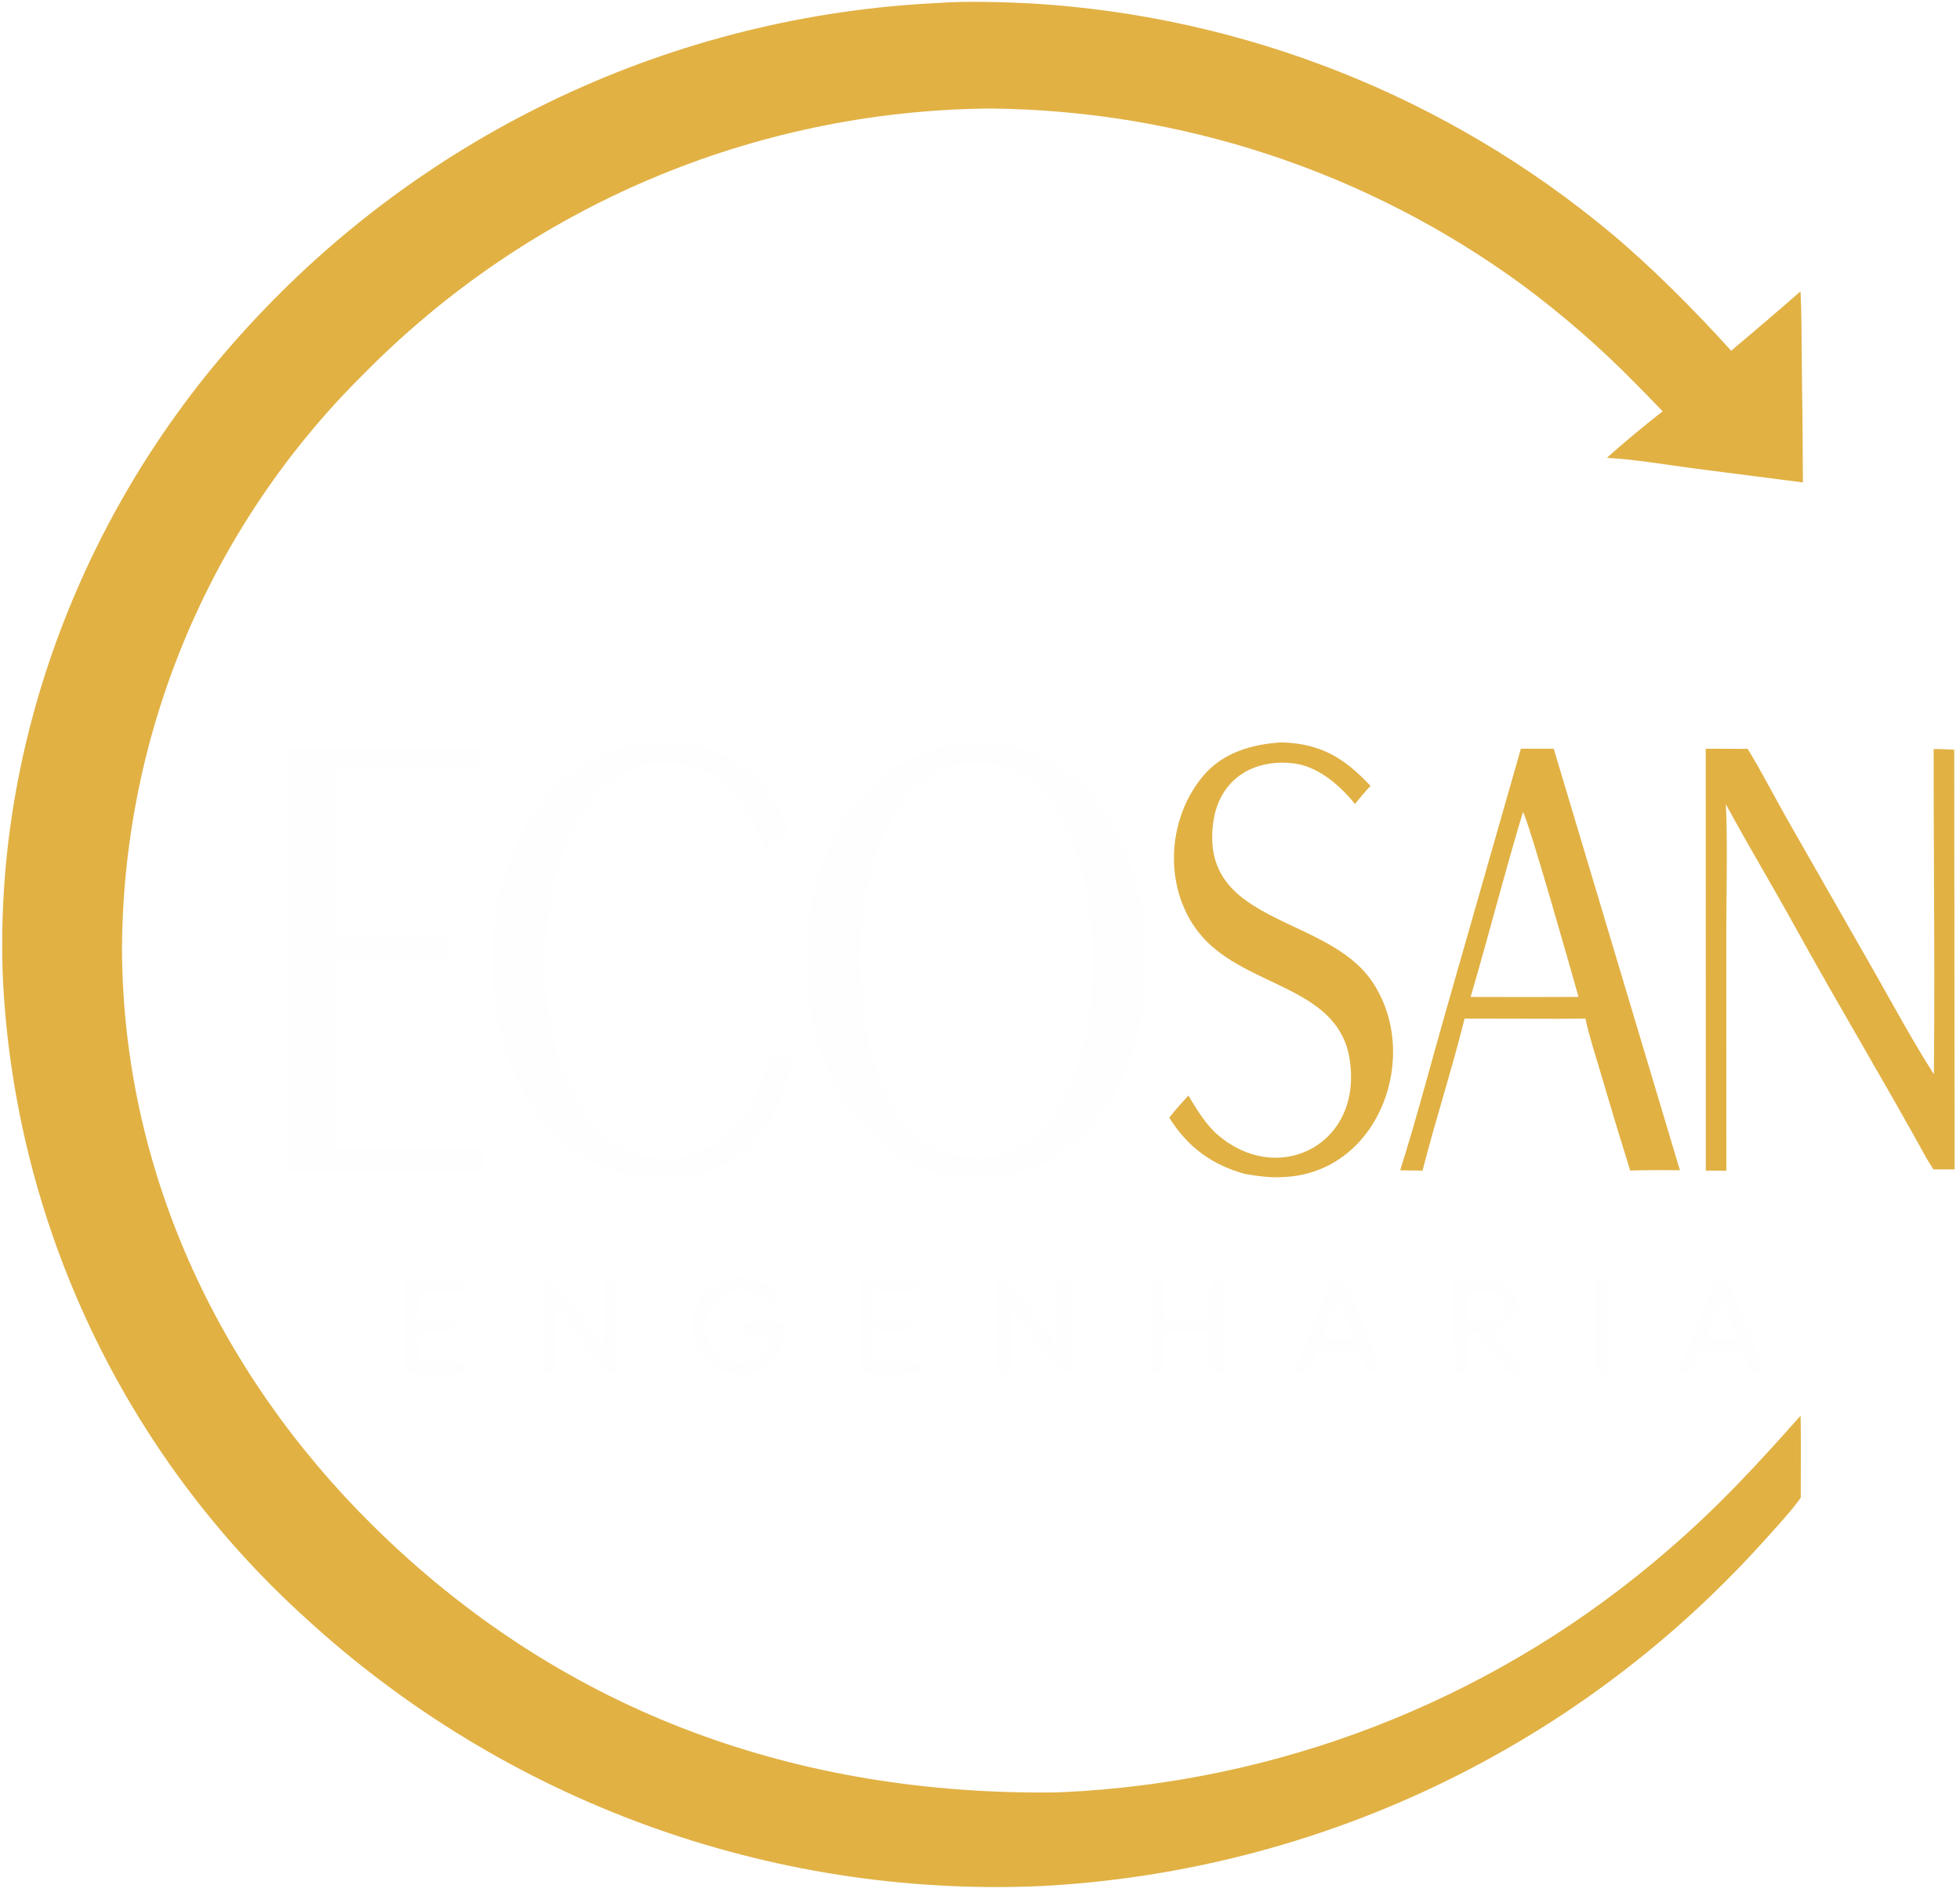
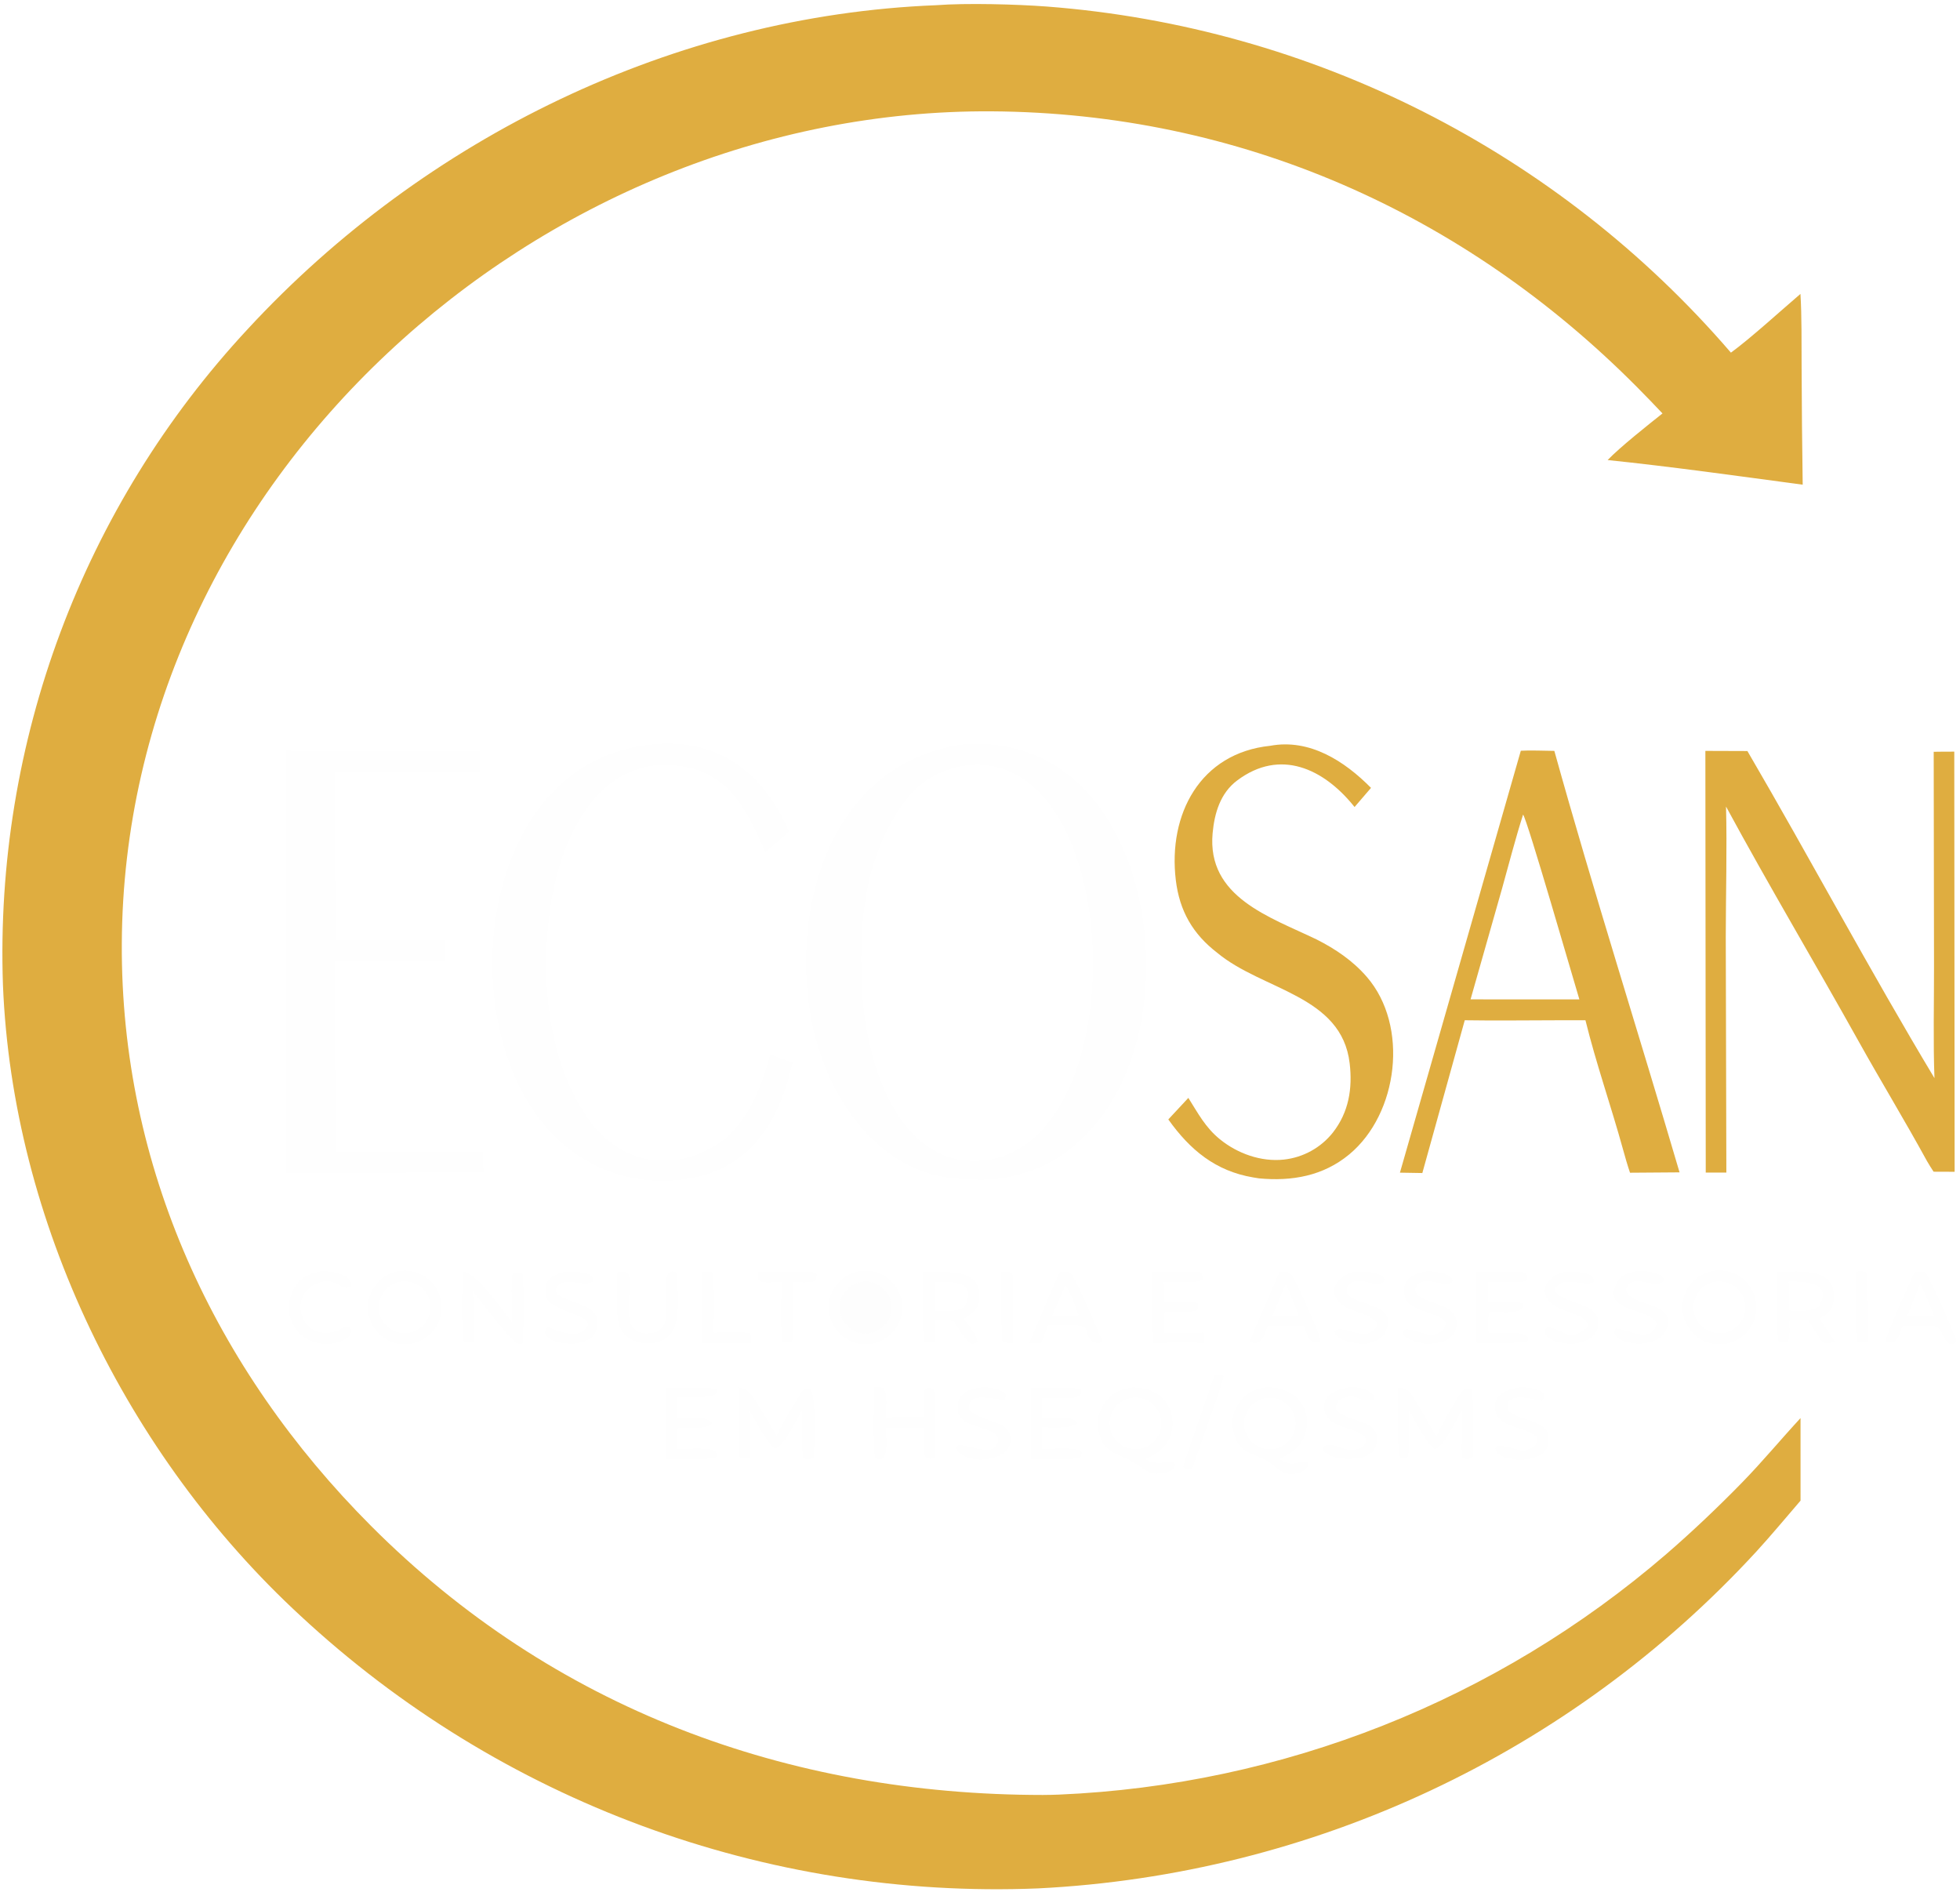
<svg xmlns="http://www.w3.org/2000/svg" width="860" height="830" viewBox="0 0 860 830">
-   <clipPath id="cl_5">
+   <clipPath id="cl_3">
    <rect width="860" height="830" />
  </clipPath>
-   <g clip-path="url(#cl_5)">
-     <path fill="#E1B144" transform="translate(-83 -101)" d="M535.708 102.517C524.706 101.93 506.188 101.365 495.157 102.282C379.01 107.67 269.749 158.931 191.367 244.811C120.461 321.874 79.876 425.912 84.289 530.904C89.715 637.919 137.291 738.433 216.614 810.471C304.279 891.132 420.437 933.595 539.455 928.49C659.891 922.278 773.036 868.886 854.397 779.871C858.886 774.977 869.821 763.063 873.133 758.064C873.124 754.071 873.138 750.006 873.153 745.922C873.181 737.93 873.21 729.859 873.06 722.087C853.414 744.203 836.828 762.24 814.204 781.668C742.359 843.721 652.23 880.639 557.498 886.817L556.531 886.874C551.685 887.159 546.251 887.478 541.509 887.432C428.568 887.695 327.808 850.502 246.696 770.417C178.249 702.837 136.691 613.516 136.529 516.576C137.189 421.964 175.361 331.48 242.667 264.985C315.099 191.448 413.717 149.605 516.931 148.615C601.159 149.237 683.058 176.329 751.041 226.06C768.763 239.205 785.425 253.723 800.872 269.479C804.797 273.434 808.683 277.427 812.53 281.458C805.52 286.918 794.597 295.877 788.093 301.879C799.061 302.409 814.449 304.91 825.651 306.425L874.076 312.654C874.002 295.196 873.835 277.738 873.577 260.282C873.45 250.079 873.552 238.929 873.021 228.813C862.97 237.609 852.825 246.298 842.589 254.878C827.264 237.835 807.233 217.715 789.679 203.128C717.925 143.354 628.931 108.099 535.708 102.517Z" />
-     <path fill="#FEFEFE" transform="translate(-83 -101)" d="M506.803 426.669C506.764 426.673 506.725 426.678 506.687 426.682C406.548 438.725 417.019 624.808 517.124 617.493C533.051 616.942 549.231 608.89 560.846 596.338C606.833 546.637 589.936 422.585 506.803 426.669ZM560.005 494.041C566.912 530.101 561.449 601.284 516.617 608.871C484.825 611.363 469.871 585.12 464.148 557.111C457.464 524.406 458.894 484.252 477.156 455.446C484.322 444.143 493.672 438.268 506.731 435.607C541.242 433.764 554.422 464.891 560.005 494.041Z" />
-     <path fill="#E1B144" transform="translate(-83 -101)" d="M764.733 429.471L750.33 429.467L717.599 543.939C711.066 566.741 704.471 592.005 697.36 614.437L707.174 614.578C712.817 592.462 720.191 569.866 725.625 547.885L767.976 547.968L778.662 547.894C780.049 554.789 783.297 564.808 785.33 571.727C789.524 586.03 793.838 600.298 798.271 614.528C805.549 614.353 812.83 614.32 820.109 614.43L764.733 429.471ZM753.25 538.442L728.269 538.392C736.147 511.673 743.229 483.683 751.237 457.303C753.132 459.103 773.136 529.459 775.622 538.383L753.25 538.442Z" />
-     <path fill="#E1B144" transform="translate(-83 -101)" d="M849.831 429.548L831.432 429.484L831.469 614.574L840.482 614.598L840.464 509.445C840.463 504.454 840.518 499.026 840.576 493.428C840.714 479.978 840.862 465.543 840.256 453.817C850.135 472.059 860.864 489.868 870.884 508.049C889.649 542.094 909.794 575.465 928.513 609.527L931.343 614.045L940.625 614.037L940.472 429.929C940.001 429.906 939.528 429.881 939.056 429.857C936.52 429.727 933.969 429.596 931.44 429.616C931.433 447.018 931.509 464.539 931.584 482.085C931.714 512.243 931.845 542.479 931.559 572.329C922.548 558.335 913.33 541.251 905.008 526.655L867.247 460.553C861.818 450.922 855.492 438.767 849.831 429.548Z" />
-     <path fill="#FEFEFE" transform="translate(-83 -101)" d="M412.754 440.153C401.504 430.007 384.323 424.826 369.306 426.684C365.679 427.134 362.184 427.635 358.625 428.491C287.431 445.612 280.971 565.017 333.248 604.62C347.559 615.255 365.492 619.805 383.142 617.28C412.26 613.2 424.51 592.755 430.826 566.097C427.734 564.976 424.217 563.601 421.086 562.795C416.969 576.649 412.387 589.387 401.472 599.47C382.14 614.722 356.314 612.254 341.595 591.957C323.174 566.554 320.092 531.355 323.832 500.992C326.458 480.597 334.493 456.222 351.267 443.508C368.536 430.419 395.064 433.719 407.378 451.84C412.323 459.116 415.194 465.536 418.691 473.545C422.256 470.677 425.777 467.935 429.078 464.758C424.818 455.501 420.482 447.122 412.754 440.153Z" />
-     <path fill="#E1B144" transform="translate(-83 -101)" d="M645.954 426.726L645.322 426.705C632.116 427.487 619.435 431.254 610.848 441.505C592.985 462.832 593.572 497.491 614.662 516.105C636.412 535.302 673.302 535.841 675.624 569.496C678.653 604.261 643.035 621.202 617.215 598.795C611.897 594.18 608.184 587.8 604.418 581.645C601.507 584.846 598.668 587.928 596.053 591.383C604.242 604.372 614.733 612.048 629.393 616.072C636.456 617.231 641.191 617.884 648.433 617.255C688.82 613.751 706.546 563.312 685.015 531.568C677.202 520.05 663.846 513.752 650.872 507.633C630.767 498.151 611.578 489.102 615.355 461.733C617.94 442.996 632.823 433.702 650.768 435.941C661.404 437.237 671.019 445.649 677.54 453.729C679.876 450.836 681.78 448.476 684.355 445.804C672.983 433.676 662.834 427.371 645.954 426.726Z" />
-     <path fill="#FEFEFE" transform="translate(-83 -101)" d="M293.435 429.493L208.488 429.474L208.493 614.547L295.127 614.419C295.128 613.541 295.131 612.66 295.134 611.778C295.142 609.67 295.149 607.555 295.126 605.46L230.095 605.475L230.027 567.25L229.999 521.585L278.663 521.578L278.59 512.423C275.026 512.387 271.39 512.337 267.716 512.287C255.175 512.116 242.183 511.939 230.044 512.265L230.008 438.625C236.698 438.621 243.42 438.594 250.152 438.567C264.612 438.508 279.121 438.449 293.471 438.622L293.435 429.493Z" />
-     <path fill="#FEFEFE" transform="translate(-83 -101)" d="M722.99 661.861C722.114 661.898 721.277 661.932 720.493 661.956C720.464 675.783 720.54 689.611 720.72 703.438L726.559 703.434L726.529 685.523L731.703 685.469C734.831 689.989 740.709 698.941 744.174 702.66C745.739 703.77 748.175 703.678 750.305 703.599C750.684 703.584 751.053 703.571 751.406 703.564C747.363 697.524 742.351 691.231 738.615 685.373C745.057 682.746 751.472 677.667 748.107 669.563C744.54 660.968 731.761 661.498 722.99 661.861ZM728.225 680.815C727.665 680.796 727.114 680.777 726.578 680.764L726.485 667.049C734.54 667.019 748.198 667.021 741.377 678.906C737.677 681.132 732.637 680.963 728.225 680.815Z" />
-     <path fill="#FEFEFE" transform="translate(-83 -101)" d="M836.699 661.915C836.437 661.936 836.164 661.959 835.876 661.978C829.806 676.226 824.907 689.183 819.244 703.406L825.558 703.462L829.096 693.506L841.945 693.465L847.13 693.413C848.444 696.396 850.102 700.469 851.554 703.287L857.518 703.34C853.926 693.947 850.175 684.616 846.265 675.351C844.898 672.051 842.166 664.869 840.45 662.266C839.091 661.716 838.038 661.803 836.699 661.915ZM845.285 688.408L838.203 688.455L831.242 688.439L838.205 670.899C839.745 673.142 844.165 685.385 845.285 688.408Z" />
-     <path fill="#FEFEFE" transform="translate(-83 -101)" d="M668.46 661.922L668.338 661.923C664.833 666.695 653.938 695.984 651.143 703.2L657.172 703.686L660.855 693.464L671.217 693.489L679.447 693.582C679.556 693.962 679.662 694.343 679.767 694.721C681.01 699.2 682.166 703.362 687.681 703.253L688.431 702.865C689.078 698.967 675.539 669.087 672.976 663.492C672.234 661.874 670.062 661.902 668.46 661.922ZM677.407 688.481L670.281 688.499L662.994 688.462C665.522 682.189 667.305 677.152 670.183 670.878C671.802 673.443 676.136 685.168 677.407 688.481Z" />
-     <path fill="#FEFEFE" transform="translate(-83 -101)" d="M347.968 691.904L347.985 692.679C342.373 684.975 336.744 677.205 331.136 669.491C328.143 665.374 326.229 662.522 320.999 661.762C320.994 662.752 320.969 664.525 320.936 666.796C320.782 677.654 320.465 699.909 321.4 702.593C322.986 703.237 323.534 703.22 324.942 703.177C325.134 703.171 325.341 703.164 325.569 703.159L326.411 702.652C327.227 697.613 327.069 686.086 326.96 678.128C326.935 676.243 326.912 674.558 326.905 673.207C331.163 678.509 346.146 702.706 351.717 703.427C352.318 703.505 352.922 703.544 353.526 703.6C353.634 689.704 353.652 675.808 353.578 661.912C353.268 661.915 352.962 661.913 352.658 661.91C351.108 661.898 349.638 661.887 348.281 662.635C347.389 665.66 347.837 685.944 347.968 691.904Z" />
-     <path fill="#FEFEFE" transform="translate(-83 -101)" d="M522.775 662.042C522.063 661.89 521.25 661.864 520.521 661.818C520.516 662.76 520.495 664.29 520.469 666.218C520.323 677.009 520.009 700.307 521.294 703.339C523.976 705.005 526.547 701.61 526.463 699.394C526.318 695.516 526.347 691.532 526.376 687.544C526.412 682.612 526.448 677.675 526.154 672.925C526.815 673.849 527.773 675.28 528.942 677.029C535.076 686.206 547.043 704.108 552.733 703.089C552.953 689.405 553.025 675.719 552.949 662.034C552.681 662.034 552.381 662.029 552.061 662.023C550.565 661.995 548.647 661.96 547.631 662.466C547.063 665.811 547.159 688.446 547.414 692.754C544.002 688.008 527.28 663.005 522.775 662.042Z" />
-     <path fill="#FEFEFE" transform="translate(-83 -101)" d="M424.446 668.473C418.815 663.934 413.615 660.768 405.98 661.628C392.917 664.123 384.486 673.579 387.439 687.286C388.617 692.97 392.129 697.898 397.117 700.867C402.086 703.792 408.015 704.62 413.595 703.167C418.281 701.948 422.245 698.828 424.533 694.561C426.685 690.595 427.265 686.244 427.576 681.812C423.133 681.129 409.725 679.189 407.757 684.183L408.439 686.176C411.535 686.662 415.624 686.649 419.157 686.637C419.917 686.635 420.652 686.632 421.345 686.635C418.086 696.277 413.417 701.519 402.252 697.418C389.509 692.737 389.932 672.124 402.738 667.633C409.37 665.139 416.014 668.294 420.763 672.881L424.446 668.473Z" />
-     <path fill="#FEFEFE" transform="translate(-83 -101)" d="M614.305 676.352C614.369 677.56 614.427 678.649 614.431 679.523L593.605 679.518L593.619 679.204C593.769 675.875 594.306 663.989 593.028 662.348C591.056 662.074 590.414 662.029 588.423 662.018C587.972 674.905 588.068 690.546 588.377 703.491L593.971 702.917C593.961 701.468 593.962 699.909 593.963 698.298C593.967 693.717 593.97 688.724 593.715 684.702C595.369 684.72 597.04 684.744 598.721 684.768C603.961 684.843 609.289 684.919 614.422 684.82C614.39 685.898 614.321 687.093 614.249 688.348C613.975 693.103 613.651 698.735 615.101 702.27C616.672 703.597 617.097 703.559 619.18 703.37L619.338 703.356C620.813 701.286 621.289 666.761 619.058 662.455C618.848 662.05 617.572 662.09 616.827 662.113L616.684 662.117C613.655 664.19 614.035 671.305 614.305 676.352Z" />
-     <path fill="#FEFEFE" transform="translate(-83 -101)" d="M264.38 662.025C262.789 662.052 261.435 662.075 260.467 662.084L260.476 703.374C261.343 703.389 262.516 703.422 263.892 703.461C271.05 703.661 283.689 704.013 287.165 702.882C287.498 702.21 287.626 702.022 287.641 701.826C287.658 701.603 287.53 701.37 287.391 700.408C285.204 697.33 276.164 697.724 270.16 697.986C268.792 698.046 267.583 698.099 266.647 698.102C266.641 696.95 266.615 695.613 266.589 694.209C266.528 690.997 266.461 687.432 266.597 684.916C267.27 684.926 268.055 684.952 268.914 684.98C274.132 685.152 282.138 685.415 285.123 682.846L285.308 682.093C282.932 679.027 273.475 679.328 268.404 679.49C267.704 679.513 267.088 679.532 266.585 679.54L266.546 667.248C267.566 667.248 269.184 667.276 271.076 667.308C276.585 667.401 284.418 667.533 286.591 667.151C287.48 665.727 287.553 663.791 286.785 662.295C283.469 661.7 271.528 661.903 264.38 662.025Z" />
-     <path fill="#FEFEFE" transform="translate(-83 -101)" d="M461.409 662.137C461.057 662.153 460.752 662.166 460.499 662.177L460.437 703.443C461.339 703.456 462.512 703.484 463.864 703.517C470.807 703.683 482.458 703.962 486.223 702.917C486.774 702.34 486.963 702.209 487.054 702.029C487.148 701.84 487.136 701.597 487.318 700.737C485.439 697.548 475.096 698.028 469.09 698.306C467.932 698.36 466.935 698.406 466.191 698.417C466.178 697.174 466.152 695.858 466.126 694.512C466.061 691.207 465.993 687.725 466.097 684.719C466.739 684.733 467.502 684.764 468.348 684.798C473.543 685.006 481.894 685.34 484.731 682.861L485.014 681.69C481.821 679.048 474.072 679.304 468.693 679.481C467.738 679.513 466.858 679.542 466.091 679.552L466.007 667.307C467.135 667.299 468.553 667.334 470.116 667.373C475.458 667.505 482.5 667.68 485.516 666.301C486.08 665.554 486.303 665.381 486.365 665.163C486.428 664.939 486.322 664.668 486.241 663.688C484.479 661.105 467.036 661.885 461.409 662.137Z" />
-     <path fill="#FEFEFE" transform="translate(-83 -101)" d="M788.421 662.618C786.632 662.392 784.423 662.05 782.653 661.959L782.651 703.531L788.52 703.526C788.522 699.78 788.542 695.971 788.562 692.136C788.614 682.263 788.666 672.216 788.421 662.618Z" />
+   <g clip-path="url(#cl_3)">
+     <path fill="#DFAD40" transform="translate(-83 -100)" d="M493.719 102.286C507.102 101.269 529.06 101.874 542.386 102.873C658.572 111.78 766.488 166.383 842.485 254.717C850.951 248.565 864.623 236.096 872.992 228.946C873.601 238.536 873.443 251.161 873.501 260.833C873.562 278.104 873.721 295.375 873.978 312.644C846.375 308.942 815.961 304.679 788.388 301.836C793.741 296.243 806.085 286.45 812.461 281.384C808.826 277.528 805.142 273.718 801.411 269.955C725.166 193.085 626.496 149.554 518.157 148.847C319.089 147.547 137.424 311.399 136.445 513.98C135.971 611.899 177.193 700.691 245.748 769.403C325.678 849.517 428.379 887.457 540.597 887.499C542.923 887.486 545.249 887.435 547.573 887.346C645.806 883.162 739.753 845.957 814.215 781.75C825.528 771.981 837.259 760.818 847.66 750.136C856.357 741.202 864.544 731.321 873.03 722.152L873.035 758.37C866.788 765.612 860.073 773.711 853.7 780.655C772.097 869.376 658.894 922.471 538.502 928.491C419.008 933.35 302.518 890.313 214.885 808.932C138.71 738.702 88.406 635.95 84.289 531.969C80.652 425.609 119.32 322.144 191.823 244.24C269.473 160.292 379.028 106.837 493.719 102.286Z" />
+     <path fill="#FEFEFE" transform="translate(-83 -100)" d="M504.843 426.668C587.57 419.378 607.169 543.853 562.896 594.097C550.167 608.543 537.914 614.717 519.18 617.476C501.31 617.941 488.138 616.856 472.891 605.832C453.213 591.201 441.846 566.645 438.251 542.913C430.771 493.543 449.505 435.224 504.843 426.668ZM516.032 608.979C581.97 599.385 576.467 429.781 508.364 435.699C498.038 436.595 487.656 441.784 481.131 450.094C461.514 475.081 459.397 507.724 461.533 538.075C463.612 567.614 478.042 613.921 516.032 608.979Z" />
+     <path fill="#DFAD40" transform="translate(-83 -100)" d="M750.295 429.372C754.236 429.121 760.864 429.396 765.007 429.434C782.122 490.958 801.897 552.926 819.947 614.346L798.21 614.505C797.089 611.198 796.037 607.534 795.108 604.161C789.93 585.369 783.309 566.527 778.66 547.619L767.036 547.617C753.367 547.62 739.337 547.842 725.7 547.613L707.087 614.641L697.256 614.48L750.295 429.372ZM752.875 538.47L775.989 538.471C773.514 530.339 753.09 459.471 751.291 457.378C747.98 467.749 744.99 479.341 742.043 489.903L728.248 538.445L752.875 538.47Z" />
+     <path fill="#DFAD40" transform="translate(-83 -100)" d="M831.276 429.438L849.715 429.499C877.241 476.647 903.737 526.352 931.799 573.012C931.198 557.903 931.628 539.017 931.6 523.732L931.46 429.832C934.381 429.744 937.547 429.787 940.491 429.768L940.643 614.095L931.409 614.059C930.403 612.6 929.406 610.859 928.475 609.327C918.862 591.743 908.368 574.507 898.599 556.995C879.385 522.55 859.12 488.53 840.339 453.857C840.813 472.133 840.245 492.474 840.225 510.93L840.484 614.446L831.441 614.44L831.276 429.438Z" />
+     <path fill="#FEFEFE" transform="translate(-83 -100)" d="M368.319 426.686C397.478 423.346 418.104 438.727 429.091 464.767C426.5 467.448 421.764 471.236 418.798 473.755C411.191 456.594 403.665 440.02 383.283 436.361C347.156 429.876 329.829 465.252 324.864 495.488C319.876 526.428 322.506 563.966 340.736 590.368C355.4 611.605 380.207 615.13 400.672 599.955C412.34 589.792 416.877 577.153 420.973 562.647L430.747 566.21C424.98 592.093 412.036 613.169 383.952 617.29C365.941 620.075 347.573 615.406 333.079 604.359C285.04 567.93 287.362 463.238 343.13 434.239C351.583 429.844 358.972 427.863 368.319 426.686Z" />
+     <path fill="#DFAD40" transform="translate(-83 -100)" d="M640.355 427.197C657.717 423.977 673.009 433.976 684.57 445.664L677.346 454.06L676.776 453.352C663.792 437.445 644.822 428.151 625.815 442.43C618.494 447.93 615.885 456.669 615.071 465.481C612.47 493.623 640.222 502.296 660.7 512.165C668.994 516.358 676.603 521.517 682.719 528.583C701.34 550.098 696.544 588.6 675.037 606.453C663.606 615.942 649.795 618.35 635.387 616.975C634.546 616.846 633.707 616.711 632.868 616.57C616.336 613.78 605.163 604.504 595.628 591.126L604.417 581.678C608.708 588.479 611.86 594.595 618.206 599.781C625.904 606.074 636.334 609.826 646.306 608.743C654.802 607.829 662.574 603.538 667.873 596.835C674.772 587.985 676.504 577.654 675.207 566.548C671.702 536.551 636.996 534.596 617.075 518.006C606.373 509.768 600.545 499.675 598.916 486.115C595.456 457.306 609.546 430.385 640.355 427.197Z" />
+     <path fill="#FEFEFE" transform="translate(-83 -100)" d="M208.464 429.337C235.68 430.066 265.972 429.422 293.392 429.451L293.411 438.57C273.002 439.19 250.622 438.623 230.034 438.613L230.072 512.463L278.507 512.418L278.557 521.54L230.038 521.573L230.053 567.25L230.143 605.349L295.047 605.459L295.085 614.421L208.494 614.5L208.464 429.337Z" />
+     <path fill="#FEFEFE" transform="translate(-83 -100)" d="M580.146 708.638C586.561 708.964 592.245 710.722 595.559 716.716C597.629 720.529 598.077 725.014 596.801 729.161C594.884 735.316 590.892 737.563 585.675 740.219C591.815 743.924 597.129 739.489 598.787 742.691C598.415 743.96 597.82 744.283 596.826 745.201C586.51 748.942 586.165 744.193 578.2 740.35C571.765 737.244 566.523 736.478 564.925 727.249C564.212 723.113 565.205 718.865 567.676 715.473C571.09 710.811 574.849 709.508 580.146 708.638ZM582.259 735.748C588.447 735.18 593.03 729.743 592.54 723.547C592.05 717.352 586.67 712.702 580.469 713.114C576.389 713.386 572.769 715.831 570.994 719.516C569.22 723.2 569.564 727.555 571.896 730.915C574.227 734.275 578.186 736.121 582.259 735.748Z" />
+     <path fill="#FEFEFE" transform="translate(-83 -100)" d="M638.568 708.62C640.477 708.559 642.385 708.749 644.244 709.186C653.467 711.413 658.445 719.599 655.809 728.72C654.022 734.899 649.578 737.54 644.309 740.181C651.395 743.969 650.737 741.023 656.681 741.469L657.17 742.285C656.94 743.651 656.386 743.987 655.423 745.032C646.294 749.91 643.818 743.104 637.216 740.018C630.682 736.965 625.921 736.79 624.068 727.264C623.283 723.139 624.2 718.871 626.611 715.433C629.897 710.756 633.386 709.541 638.568 708.62ZM643.721 735.292C649.69 733.338 652.923 726.896 650.923 720.943C648.923 714.99 642.456 711.807 636.519 713.854C630.647 715.878 627.507 722.258 629.485 728.146C631.463 734.033 637.819 737.223 643.721 735.292Z" />
+     <path fill="#FEFEFE" transform="translate(-83 -100)" d="M835.165 657.506C844.024 656.255 852.223 662.411 853.494 671.267C854.764 680.123 848.625 688.335 839.772 689.624C830.892 690.917 822.65 684.756 821.375 675.874C820.101 666.991 826.28 658.761 835.165 657.506ZM840.715 684.478C844.681 683.298 847.695 680.062 848.591 676.023C849.488 671.984 848.125 667.777 845.031 665.03C841.937 662.283 837.598 661.429 833.693 662.798C827.854 664.845 824.714 671.178 826.621 677.066C828.528 682.953 834.784 686.243 840.715 684.478Z" />
+     <path fill="#FEFEFE" transform="translate(-83 -100)" d="M256.334 658.014C261.972 656.47 268.004 658.091 272.107 662.254C276.211 666.417 277.746 672.471 276.121 678.086C274.496 683.701 269.965 688 264.272 689.328C255.701 691.328 247.105 686.098 244.942 677.565C242.779 669.033 247.845 660.34 256.334 658.014ZM264.206 684.3C270.179 682.266 273.355 675.76 271.285 669.8C269.215 663.84 262.69 660.703 256.742 662.81C250.846 664.898 247.743 671.355 249.795 677.264C251.847 683.173 258.285 686.316 264.206 684.3Z" />
+     <path fill="#FEFEFE" transform="translate(-83 -100)" d="M458.655 657.976C467.297 655.701 476.144 660.88 478.391 669.529C480.638 678.179 475.431 687.009 466.775 689.228C458.157 691.438 449.375 686.26 447.138 677.649C444.901 669.038 450.051 660.24 458.655 657.976ZM466.209 684.464C470.106 683.235 473.043 680.008 473.9 676.013C474.757 672.017 473.402 667.87 470.352 665.151C467.302 662.431 463.026 661.56 459.155 662.868C453.254 664.863 450.06 671.237 451.994 677.158C453.928 683.078 460.269 686.338 466.209 684.464Z" />
+     <path fill="#050B10" fill-opacity="0.008" transform="translate(-83 -100)" d="M459.155 662.868C463.026 661.56 467.302 662.431 470.352 665.151C473.402 667.87 474.757 672.017 473.9 676.013C473.043 680.008 470.106 683.235 466.209 684.464C460.269 686.338 453.928 683.078 451.994 677.158C450.06 671.237 453.254 664.863 459.155 662.868Z" />
+     <path fill="#FEFEFE" transform="translate(-83 -100)" d="M862.745 657.947C872.701 657.842 890.599 655.599 887.234 672.238C886.597 675.386 883.906 677.043 881.299 678.514C883.619 681.865 885.831 685.045 887.977 688.521C886.689 689.273 885.072 689.197 883.473 689.329C881.73 688.226 877.946 681.642 876.596 679.468L868.031 679.445C868.112 681.953 868.681 687.018 867.171 688.807C865.298 689.089 865.367 689.077 863.494 688.736C862.304 686.331 862.769 661.931 862.745 657.947ZM868.119 674.983C872.863 675.027 876.777 675.62 880.919 673.442C887.463 662.332 875.066 662.263 867.806 662.184C868.04 666.667 868.16 670.498 868.119 674.983Z" />
+     <path fill="#FEFEFE" transform="translate(-83 -100)" d="M487.906 658.071C497.197 658.196 515.06 655.673 512.599 671.064C512.035 674.592 508.731 676.837 505.917 678.557C507.803 681.259 512.134 686.172 511.799 688.947L509.479 689.638C506.474 688.267 503.444 682.643 501.498 679.614C498.11 679.068 496.49 679.085 493.071 679.07C493.092 680.888 493.452 687.81 492.771 688.837C490.951 688.971 490.5 689.103 488.714 688.56C487.416 685.958 487.943 662.655 487.906 658.071ZM493.018 674.996C497.648 675.124 502.993 675.995 506.448 673.024C511.781 661.721 500.469 662.211 492.972 662.33L493.018 674.996Z" />
+     <path fill="#FEFEFE" transform="translate(-83 -100)" d="M423.769 729.878C426.401 724.503 429.496 719.272 432.601 714.159C433.998 711.857 435.488 708.344 438.516 709.181C441.301 712.678 440.208 733.563 440.132 739.512C438.848 740.334 436.857 740.302 435.487 739.72C434.806 736.774 435.014 732.147 435.026 728.98L434.994 718.621C432.834 722.334 426.864 734.687 423.177 735.533C420.27 734.285 414.111 722.569 411.869 718.865C411.881 721.621 412.233 737.766 411.702 739.416C410.336 740.049 408.496 740.057 407.316 739.09C406.61 735.565 406.991 713.582 407.009 708.638C411.655 709.337 412.992 712.16 415.387 715.935C418.277 720.491 421.002 725.24 423.769 729.878Z" />
+     <path fill="#FEFEFE" transform="translate(-83 -100)" d="M696.432 708.722C700.328 708.964 701.516 710.432 703.527 713.66C706.872 719.032 710.071 724.838 713.233 730.304C714.892 726.757 723.378 710.284 726.018 709.1C727.758 709.156 727.8 708.858 728.956 709.71C729.331 713.078 729.861 736.665 729.137 739.681C727.529 740.234 726.682 740.067 725 739.986C724.041 738.705 724.453 731.725 724.48 729.625L724.43 718.489C722.336 722.266 716.423 735.169 712.486 735.786C709.533 734.309 703.312 722.158 701.035 718.387C701.19 721.528 701.906 737.97 700.374 739.546C698.703 739.752 698.899 739.915 697.389 739.48C695.768 735.764 696.415 714.094 696.432 708.722Z" />
+     <path fill="#FEFEFE" transform="translate(-83 -100)" d="M923.215 658.014L923.977 657.996C924.951 657.968 927.489 657.779 927.845 658.306C930.973 662.938 940.038 683.923 941.434 688.241L941.074 688.891C939.297 689.876 940.16 689.801 938.471 689.558C933.786 686.076 936.249 681.734 929.625 681.552L917.872 681.534C915.97 686.372 916.282 689.306 910.715 688.903L910.235 688.181C911.187 684.622 921.199 661.653 923.215 658.014ZM919.816 677.342L927.125 677.402C928.465 677.373 930.375 677.393 931.644 677.219C930.357 674.108 927.038 665.772 925.555 663.32C923.557 667.959 921.644 672.634 919.816 677.342Z" />
+     <path fill="#FEFEFE" transform="translate(-83 -100)" d="M644.443 657.977C646.477 657.898 646.888 657.846 648.851 658.229C650.991 660.027 663.108 687.039 662.453 688.661C660.531 688.86 660.23 688.991 658.388 688.264C656.705 686.743 655.949 683.966 655.086 681.731L649.75 681.708L639.213 681.602C638.01 685.212 636.883 690.954 631.489 688.696C632.137 685.808 634.664 680.575 635.945 677.643C638.821 671.107 641.653 664.551 644.443 657.977ZM641.303 677.412L648.625 677.453C650.221 677.43 651.567 677.697 652.729 677.008C651.903 674.659 648.365 665.332 647.118 663.329C645.142 668.008 643.204 672.702 641.303 677.412Z" />
+     <path fill="#FEFEFE" transform="translate(-83 -100)" d="M548.036 657.979C549.88 657.916 550.513 657.927 552.346 658.1C554.62 659.579 565.183 684.648 566.791 688.676C566.126 689.192 564.627 689.371 563.939 689.161C557.496 687.198 563.167 681.458 554.625 681.453L542.835 681.468L539.777 689.24L534.65 689.111C539.119 678.897 543.354 667.992 548.036 657.979ZM544.643 677.422L552.625 677.461C554.126 677.428 555.423 677.72 556.279 676.964C555.581 674.753 551.928 665.271 550.432 663.839L544.643 677.422Z" />
+     <path fill="#FEFEFE" transform="translate(-83 -100)" d="M286.088 657.875C291.844 657.867 303.6 675.048 307.781 680.252C307.577 676.43 307.109 661.974 307.902 658.809L308.816 658.309C310.823 658.412 311.161 658.057 312.373 659.084C312.827 662.657 312.848 686.594 312.235 689.734C311.437 689.63 309.598 689.395 309.076 688.889C303.128 683.123 295.357 672.65 290.353 666.319C290.941 670.097 291.298 684.794 290.782 688.409L289.984 688.95C288.309 689.013 288.192 689.119 286.58 688.522C285.276 686.011 285.8 662.054 286.088 657.875Z" />
+     <path fill="#FEFEFE" transform="translate(-83 -100)" d="M466.53 708.646C468.115 708.566 468.913 708.412 470.443 708.898C472.709 711.305 471.682 718.103 471.619 721.866C477.029 721.638 482.94 721.724 488.39 721.698C488.294 718.635 487.721 711.517 489.046 709.141C490.795 708.89 490.855 708.981 492.531 709.298C493.916 711.478 493.438 735.883 493.108 739.865C491.594 740.01 490.809 740.23 489.4 739.653C487.406 737.012 488.39 730.354 488.424 726.439L471.633 726.367C471.629 728.938 473.784 743.601 466.956 739.662C465.968 734.172 466.491 715.086 466.53 708.646Z" />
+     <path fill="#FEFEFE" transform="translate(-83 -100)" d="M535.205 708.95C539.817 708.934 553.852 708.167 557.199 709.605C557.446 711.654 557.653 710.75 556.728 712.446C553.724 714.116 544.351 713.324 540.045 713.32C540.219 715.934 540.143 719.353 540.15 722.044C543.103 721.993 554.674 721.097 555.766 724.324C553.134 726.943 543.984 726.251 540.204 726.169C539.961 727.339 540.061 734.121 540.062 735.748C544.122 735.684 554.281 734.848 557.318 736.559C557.928 738.146 557.776 737.283 557.223 739.312C554.695 740.798 539.435 740.186 535.23 740.179C535.31 729.769 535.302 719.359 535.205 708.95Z" />
+     <path fill="#FEFEFE" transform="translate(-83 -100)" d="M730.853 657.975C736.084 658.064 748.126 657.568 752.427 658.296C753.273 659.491 753.024 660.305 752.919 661.797C750.746 662.997 739.032 662.475 735.922 662.438L735.99 671.199C739.274 671.373 748.974 670.789 750.895 671.819C751.108 673.607 751.237 672.777 750.524 674.405C747.976 676.389 740.689 675.508 736.974 675.474L736.362 675.698C735.836 677.299 736.078 682.918 736.105 684.958C740.751 685.043 749.022 684.009 752.718 685.77C753.812 687.202 753.539 686.407 753.51 688.254C751.208 689.64 734.89 689.119 730.899 689.121L730.853 657.975Z" />
+     <path fill="#FEFEFE" transform="translate(-83 -100)" d="M375.005 708.895C379.072 708.929 394.593 708.342 397.233 709.435C397.485 711.084 397.627 710.335 396.818 711.767C393.424 713.545 384.288 712.994 380.07 712.985L380.113 721.995C384.01 721.899 393.016 721.203 395.523 724.25L395.062 725.025C391.222 727.1 385.082 726.542 380.605 726.481C379.709 728.12 380.081 733.544 380.088 735.848C384.457 735.717 393.937 734.753 397.051 736.791C397.643 738.454 397.59 737.62 397.141 739.385C394.697 740.643 379.16 740.056 375.025 740.056L375.005 708.895Z" />
+     <path fill="#FEFEFE" transform="translate(-83 -100)" d="M588.706 657.937C594.925 658.088 604.303 657.432 609.933 658.198C610.762 659.41 610.479 659.879 610.562 661.621C608.543 662.875 596.653 662.396 593.578 662.38C593.89 665.358 593.768 668.295 593.722 671.289C596.231 671.306 607.523 670.589 608.654 671.944C608.637 672.739 608.798 674.34 608.327 674.647C605.959 676.188 597.105 675.57 594.068 675.522C593.714 676.813 593.897 683.198 593.911 684.957C599.712 684.926 605.512 684.806 611.309 684.598C611.289 686.022 611.369 687.692 611.406 689.137C604.04 688.98 596.275 689.117 588.879 689.135L588.706 657.937Z" />
+     <path fill="#FEFEFE" transform="translate(-83 -100)" d="M353.906 658.018C356.008 657.905 356.356 657.839 358.377 658.258C362.045 664.546 352.206 687.548 369.428 684.771C380.261 683.025 372.303 664.547 376.461 658.283C378.316 657.556 377.363 657.681 379.437 658.048C380.674 659.473 380.225 659.509 380.246 662.013C380.361 668.682 381.538 680.381 377.089 685.528C372.189 690.858 362.218 690.405 357.206 685.566C352.947 681.454 353.899 673.822 353.811 668.392C353.755 665.014 353.868 661.41 353.906 658.018Z" />
+     <path fill="#FEFEFE" transform="translate(-83 -100)" d="M750.056 708.629C752.926 708.617 758.884 709.045 760.486 711.743C760.441 713.331 760.35 713.278 759.641 714.737C755.479 713.734 743.071 710.094 744.442 718.463C748.271 723.482 761.609 722.429 762.482 730.25C763.43 738.738 755.547 740.163 749.572 740.564C746.391 740.093 738.539 739.302 739.189 735.044C741.755 732.557 748.714 737.091 752.432 736.235C755.22 735.593 758.072 733.951 757.422 730.711C753.301 725.753 740.803 726.822 739.197 719.028C737.635 711.452 744.422 709.573 750.056 708.629Z" />
+     <path fill="#FEFEFE" transform="translate(-83 -100)" d="M801.418 657.602C804.549 657.458 811.394 658.054 813.126 661.059L812.697 662.354C808.122 665.434 798.867 658.021 796.428 665.821C797.947 673.02 814.759 671.054 814.776 679.536C814.792 687.212 808.152 689.421 801.374 689.54C797.835 689.003 791.729 688.346 791.183 684.205C791.407 683.755 791.631 683.304 791.854 682.854C797.025 682.967 807.411 689.724 809.886 680.973C807.846 673.25 783.962 676.346 793.119 661.78C795.029 658.742 798.177 658.245 801.418 657.602Z" />
+     <path fill="#FEFEFE" transform="translate(-83 -100)" d="M676.678 658.096C680.709 657.698 687.917 657.361 690.451 661.077L690.133 662.362C685.777 665.596 679.431 658.596 674.371 664.202C673.754 665.905 673.657 665.857 674.133 667.685C678.21 673.258 697.428 671.56 690.55 685.076C689.054 688.014 684.537 689.013 681.604 689.633C678.09 689.499 668.442 688.319 668.629 683.83C671.823 681.448 679.08 686.388 682.909 685.081C685.299 684.266 687.806 682.852 687.003 680.127C682.383 674.84 671.648 675.803 668.814 668.652C666.616 663.106 672.485 659.5 676.678 658.096Z" />
+     <path fill="#FEFEFE" transform="translate(-83 -100)" d="M709.422 657.656C712.382 657.863 720.498 658.347 720.315 662.248C717.215 665.999 706.278 657.409 703.856 666.047C705.399 672.548 721.997 670.854 722.093 680.266C722.175 688.349 714.927 689.497 708.439 689.581L707.529 689.42C705.229 688.989 699.854 687.492 698.508 685.483C698.737 684.164 698.642 684.196 699.561 683.251C703.107 682.89 707.307 685.465 710.822 685.519C713.967 685.567 717.554 683.604 717.269 680.079C713.598 675.041 700.699 676.03 699.213 668.125C697.853 660.892 703.736 658.581 709.422 657.656Z" />
+     <path fill="#FEFEFE" transform="translate(-83 -100)" d="M768.657 658.065C769.242 658.013 769.827 657.973 770.413 657.945C773.633 657.789 782.489 657.865 782.503 662.16C779.227 665.316 768.132 658.574 765.193 665.871C767.073 671.92 783.501 671.009 784.203 679.486C784.801 686.707 778.643 688.93 772.841 689.634C769.093 689.423 762.484 688.668 760.906 684.969C761.115 682.932 760.691 683.717 761.944 682.404C768.637 682.43 770.61 689.469 779.372 682.524C781.518 678.061 770.836 675.617 767.753 674.28C757.861 669.987 758.916 661.616 768.657 658.065Z" />
+     <path fill="#FEFEFE" transform="translate(-83 -100)" d="M675.073 708.605C678.784 708.357 684.01 709.362 686.185 712.708L685.377 714.2C681.233 715.617 679.034 712.142 674.734 712.795C671.474 713.29 668.802 714.569 669.244 718.357C672.688 723.73 687.189 722.377 687.203 731.166C687.215 739.277 679.745 740.057 673.656 740.072C669.979 739.785 666.969 739.13 663.931 736.981C663.361 735.45 663.444 736.272 664.111 734.42C667.098 732.385 673.422 736.879 677.235 736.111C680.119 735.53 683.01 734.273 682.071 730.749C678.055 725.786 665.874 727.026 664.206 719.036C662.727 711.947 669.439 709.638 675.073 708.605Z" />
+     <path fill="#FEFEFE" transform="translate(-83 -100)" d="M330.377 658.048C333.471 657.817 343.563 657.432 343.465 661.863C340.348 665.252 330.931 659.835 327.606 664.232C322.475 671.017 344.428 670.449 345.026 679.023C345.588 687.079 340.562 688.679 334.481 689.605C330.454 689.449 323.775 688.945 322.128 684.754C322.57 682.802 322.087 683.498 323.222 682.262C328.428 684.124 337.013 687.829 340.566 682.171C344.07 676.592 323.339 675.527 322.424 668.325C321.568 661.598 324.886 659.597 330.377 658.048Z" />
+     <path fill="#FEFEFE" transform="translate(-83 -100)" d="M513.546 708.655C516.799 708.485 522.835 709.13 524.542 712.196L523.89 713.907C521.385 714.829 506.576 709.361 508.339 718.489C512.417 723.617 525.753 723.101 526.37 730.599C527.021 738.52 518.55 740.004 513.31 740.445C509.763 740.102 505.56 739.499 503.135 736.751C502.671 734.922 502.639 735.808 503.273 733.999C506.398 733.479 517.825 738.804 520.22 734.145C524.925 724.993 504.454 728.207 503.325 719.143C502.389 711.639 506.976 709.706 513.546 708.655Z" />
+     <path fill="#FEFEFE" transform="translate(-83 -100)" d="M224.434 657.611C227.973 657.529 238.092 659.069 237.098 664.244C233.004 667.326 231.06 660.305 223.625 662.52C208.16 667.127 214.529 689.751 231.502 683.76C233.755 682.296 234.32 681.558 236.853 682.784C238.05 686.265 233.432 688.491 230.646 689.122C215.537 692.542 204.277 677.73 212.506 664.425C215.24 660.004 219.65 658.48 224.434 657.611Z" />
+     <path fill="#FEFEFE" transform="translate(-83 -100)" d="M415.511 658.009C421.52 658.06 435.837 657.399 440.979 658.333L441.364 659.177C441.082 661.45 441.544 660.535 440.148 662.118C437.861 662.968 433.373 662.496 430.6 662.454C431.082 667.005 430.98 672.932 431.027 677.605C431.089 680.674 431.554 686.067 430.33 688.697C428.666 689.181 428.339 688.951 426.544 688.79C425.224 687.019 425.892 666.186 425.928 662.406C422.553 662.325 419.254 663.172 416.441 662.105C415.082 660.527 415.55 660.734 415.511 658.009Z" />
+     <path fill="#FEFEFE" transform="translate(-83 -100)" d="M391.058 657.907C393.19 657.792 393.458 657.772 395.529 658.169C396.659 659.878 396.155 680.988 396.137 684.647C400.213 684.602 408.256 684.291 411.983 684.817C412.841 686.147 412.565 687.555 412.521 689.214C405.413 689.134 398.304 689.113 391.196 689.153C391.289 678.737 391.243 668.321 391.058 657.907Z" />
+     <path fill="#FEFEFE" transform="translate(-83 -100)" d="M616.014 703.017C617.141 703.06 618.404 703.181 619.543 703.264L619.875 703.765C619.045 707.808 616.381 714.884 614.953 718.987L605.997 744.623C604.421 744.566 603.158 744.795 602.197 743.597C603.063 739.639 605.443 733.645 606.815 729.644C609.809 720.744 612.875 711.867 616.014 703.017Z" />
+     <path fill="#FEFEFE" transform="translate(-83 -100)" d="M897.344 657.827C899.127 657.798 900.818 657.503 902.211 658.456C902.808 662.318 902.539 683.472 902.588 688.971C900.719 689.051 899.426 689.285 897.697 688.598C897.008 684.727 897.34 663.126 897.344 657.827Z" />
+     <path fill="#FEFEFE" transform="translate(-83 -100)" d="M522.461 657.966C524.501 657.923 525.303 657.746 527.144 658.475C527.781 661.047 527.504 684.992 527.498 689.119C525.806 689.117 524.175 689.355 522.809 688.505C522.179 684.882 522.466 663.027 522.461 657.966Z" />
  </g>
</svg>
